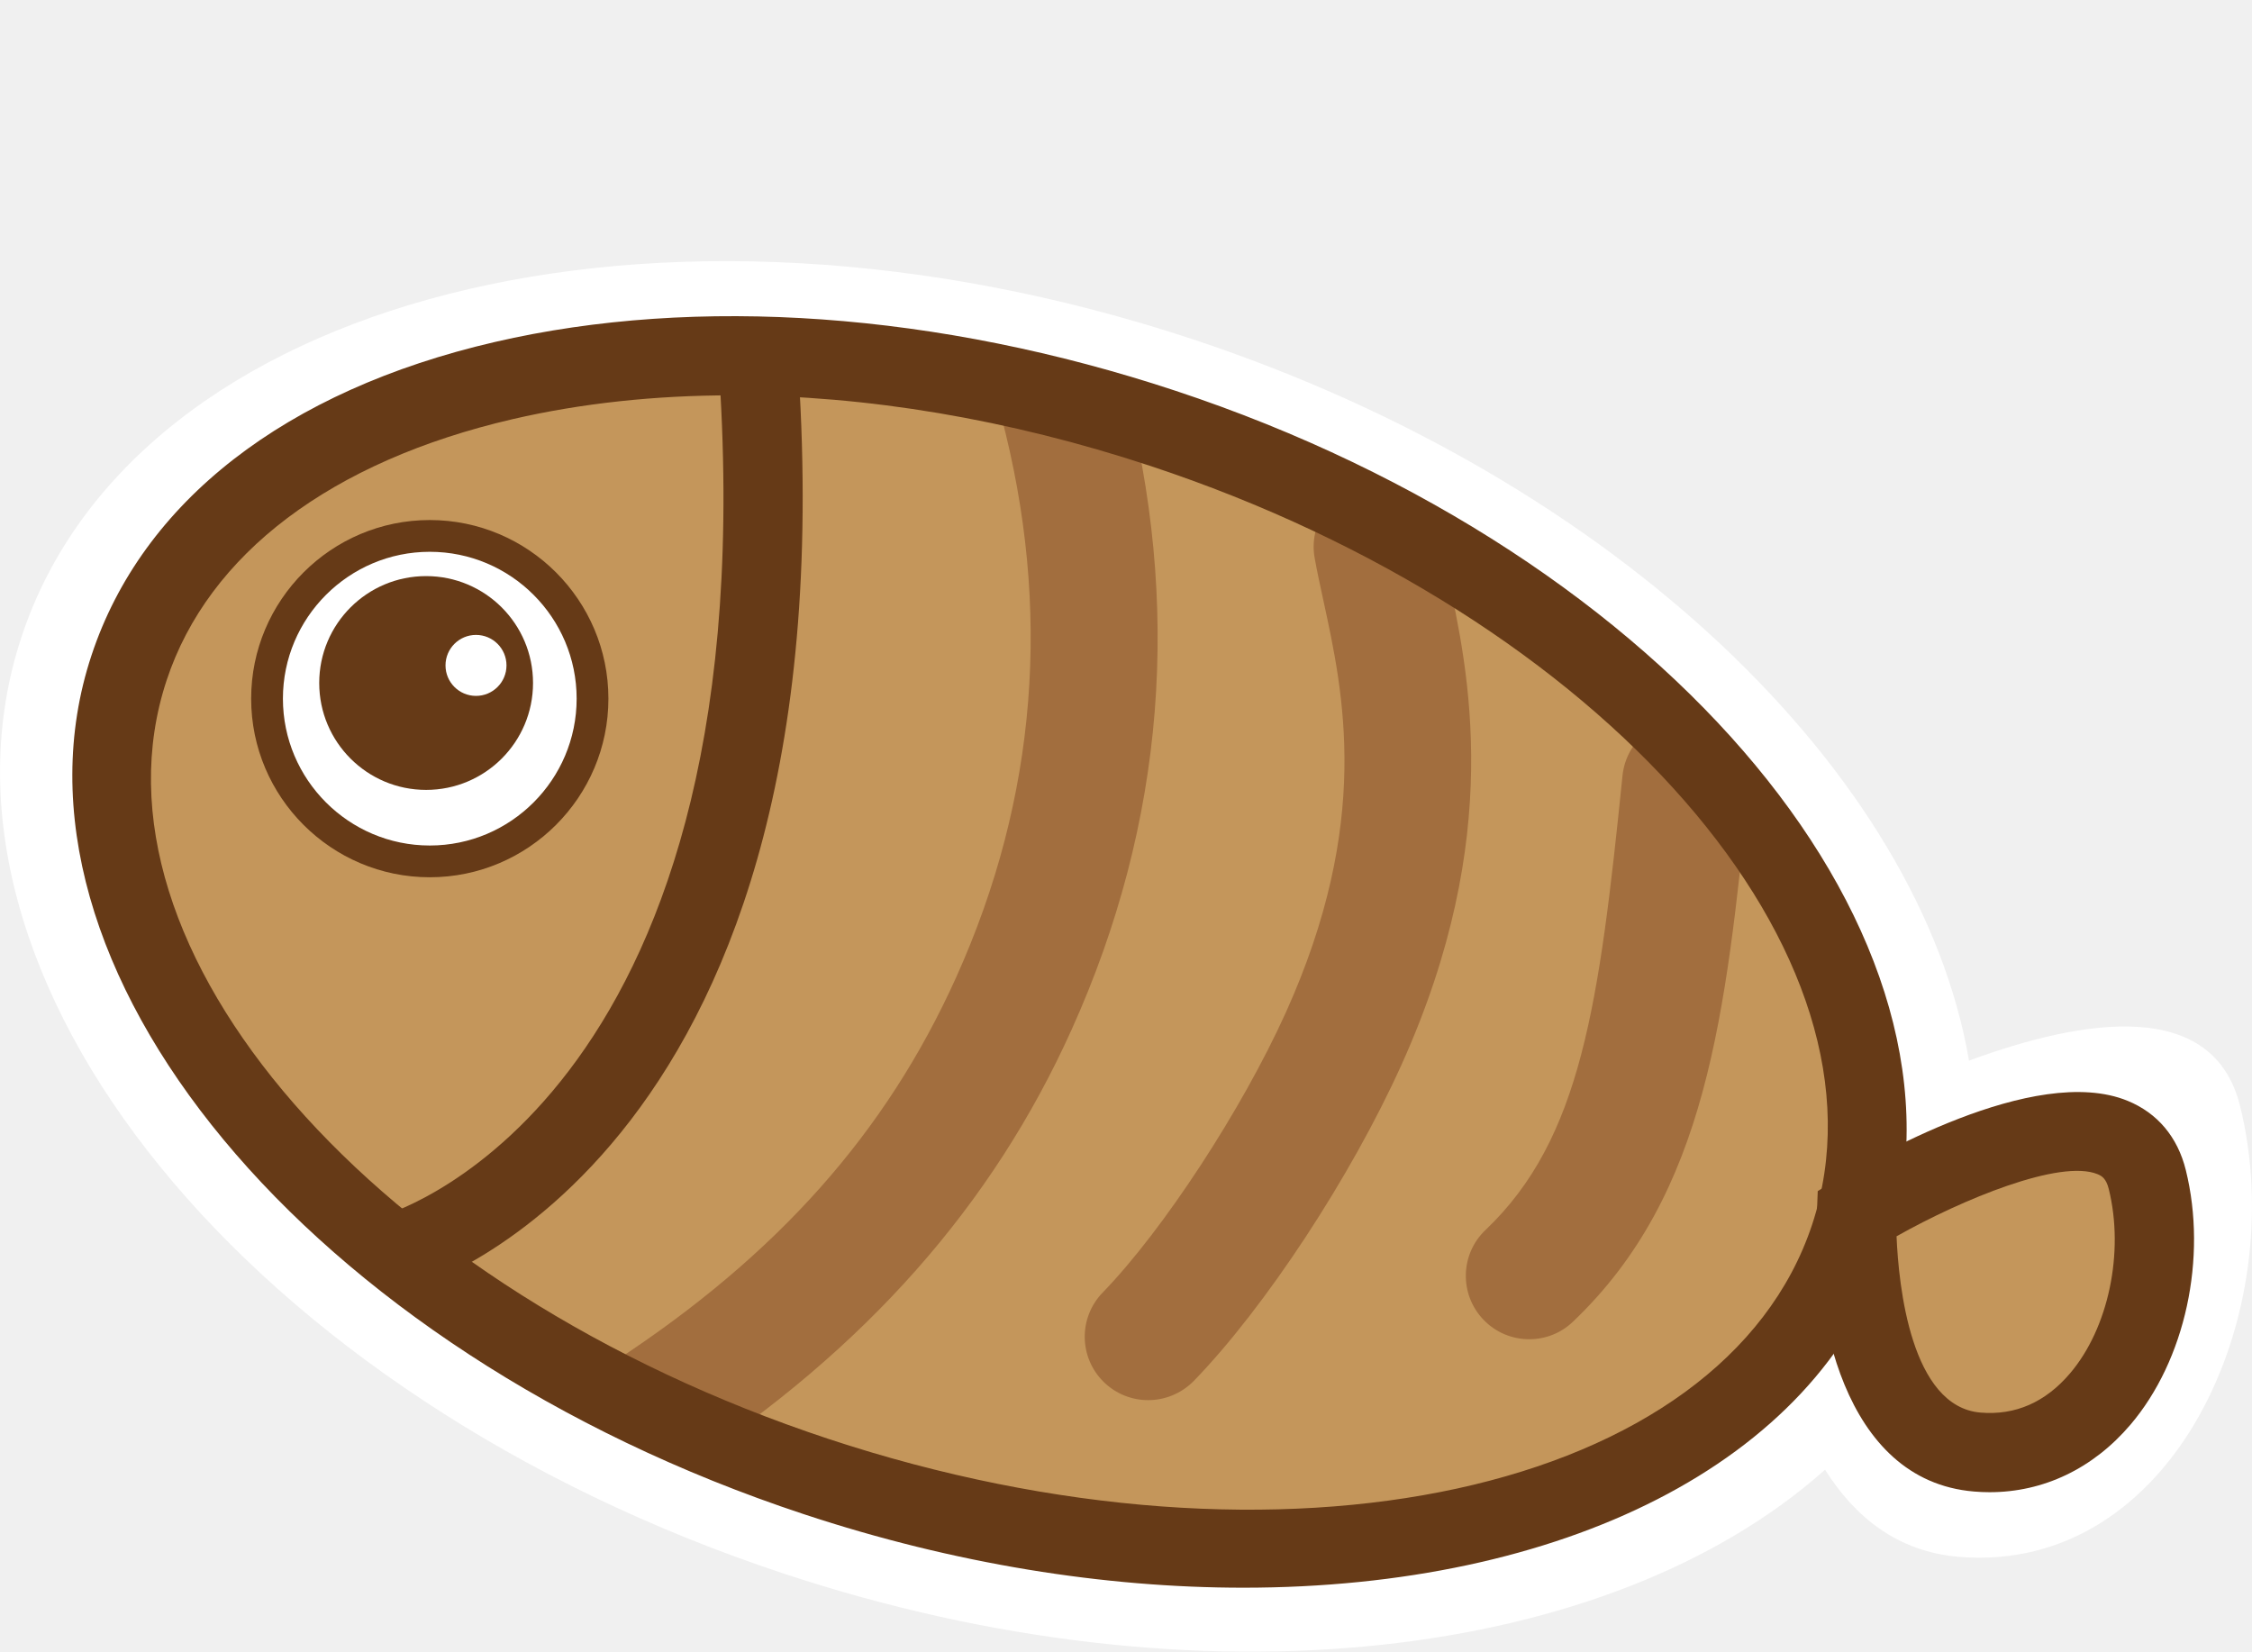
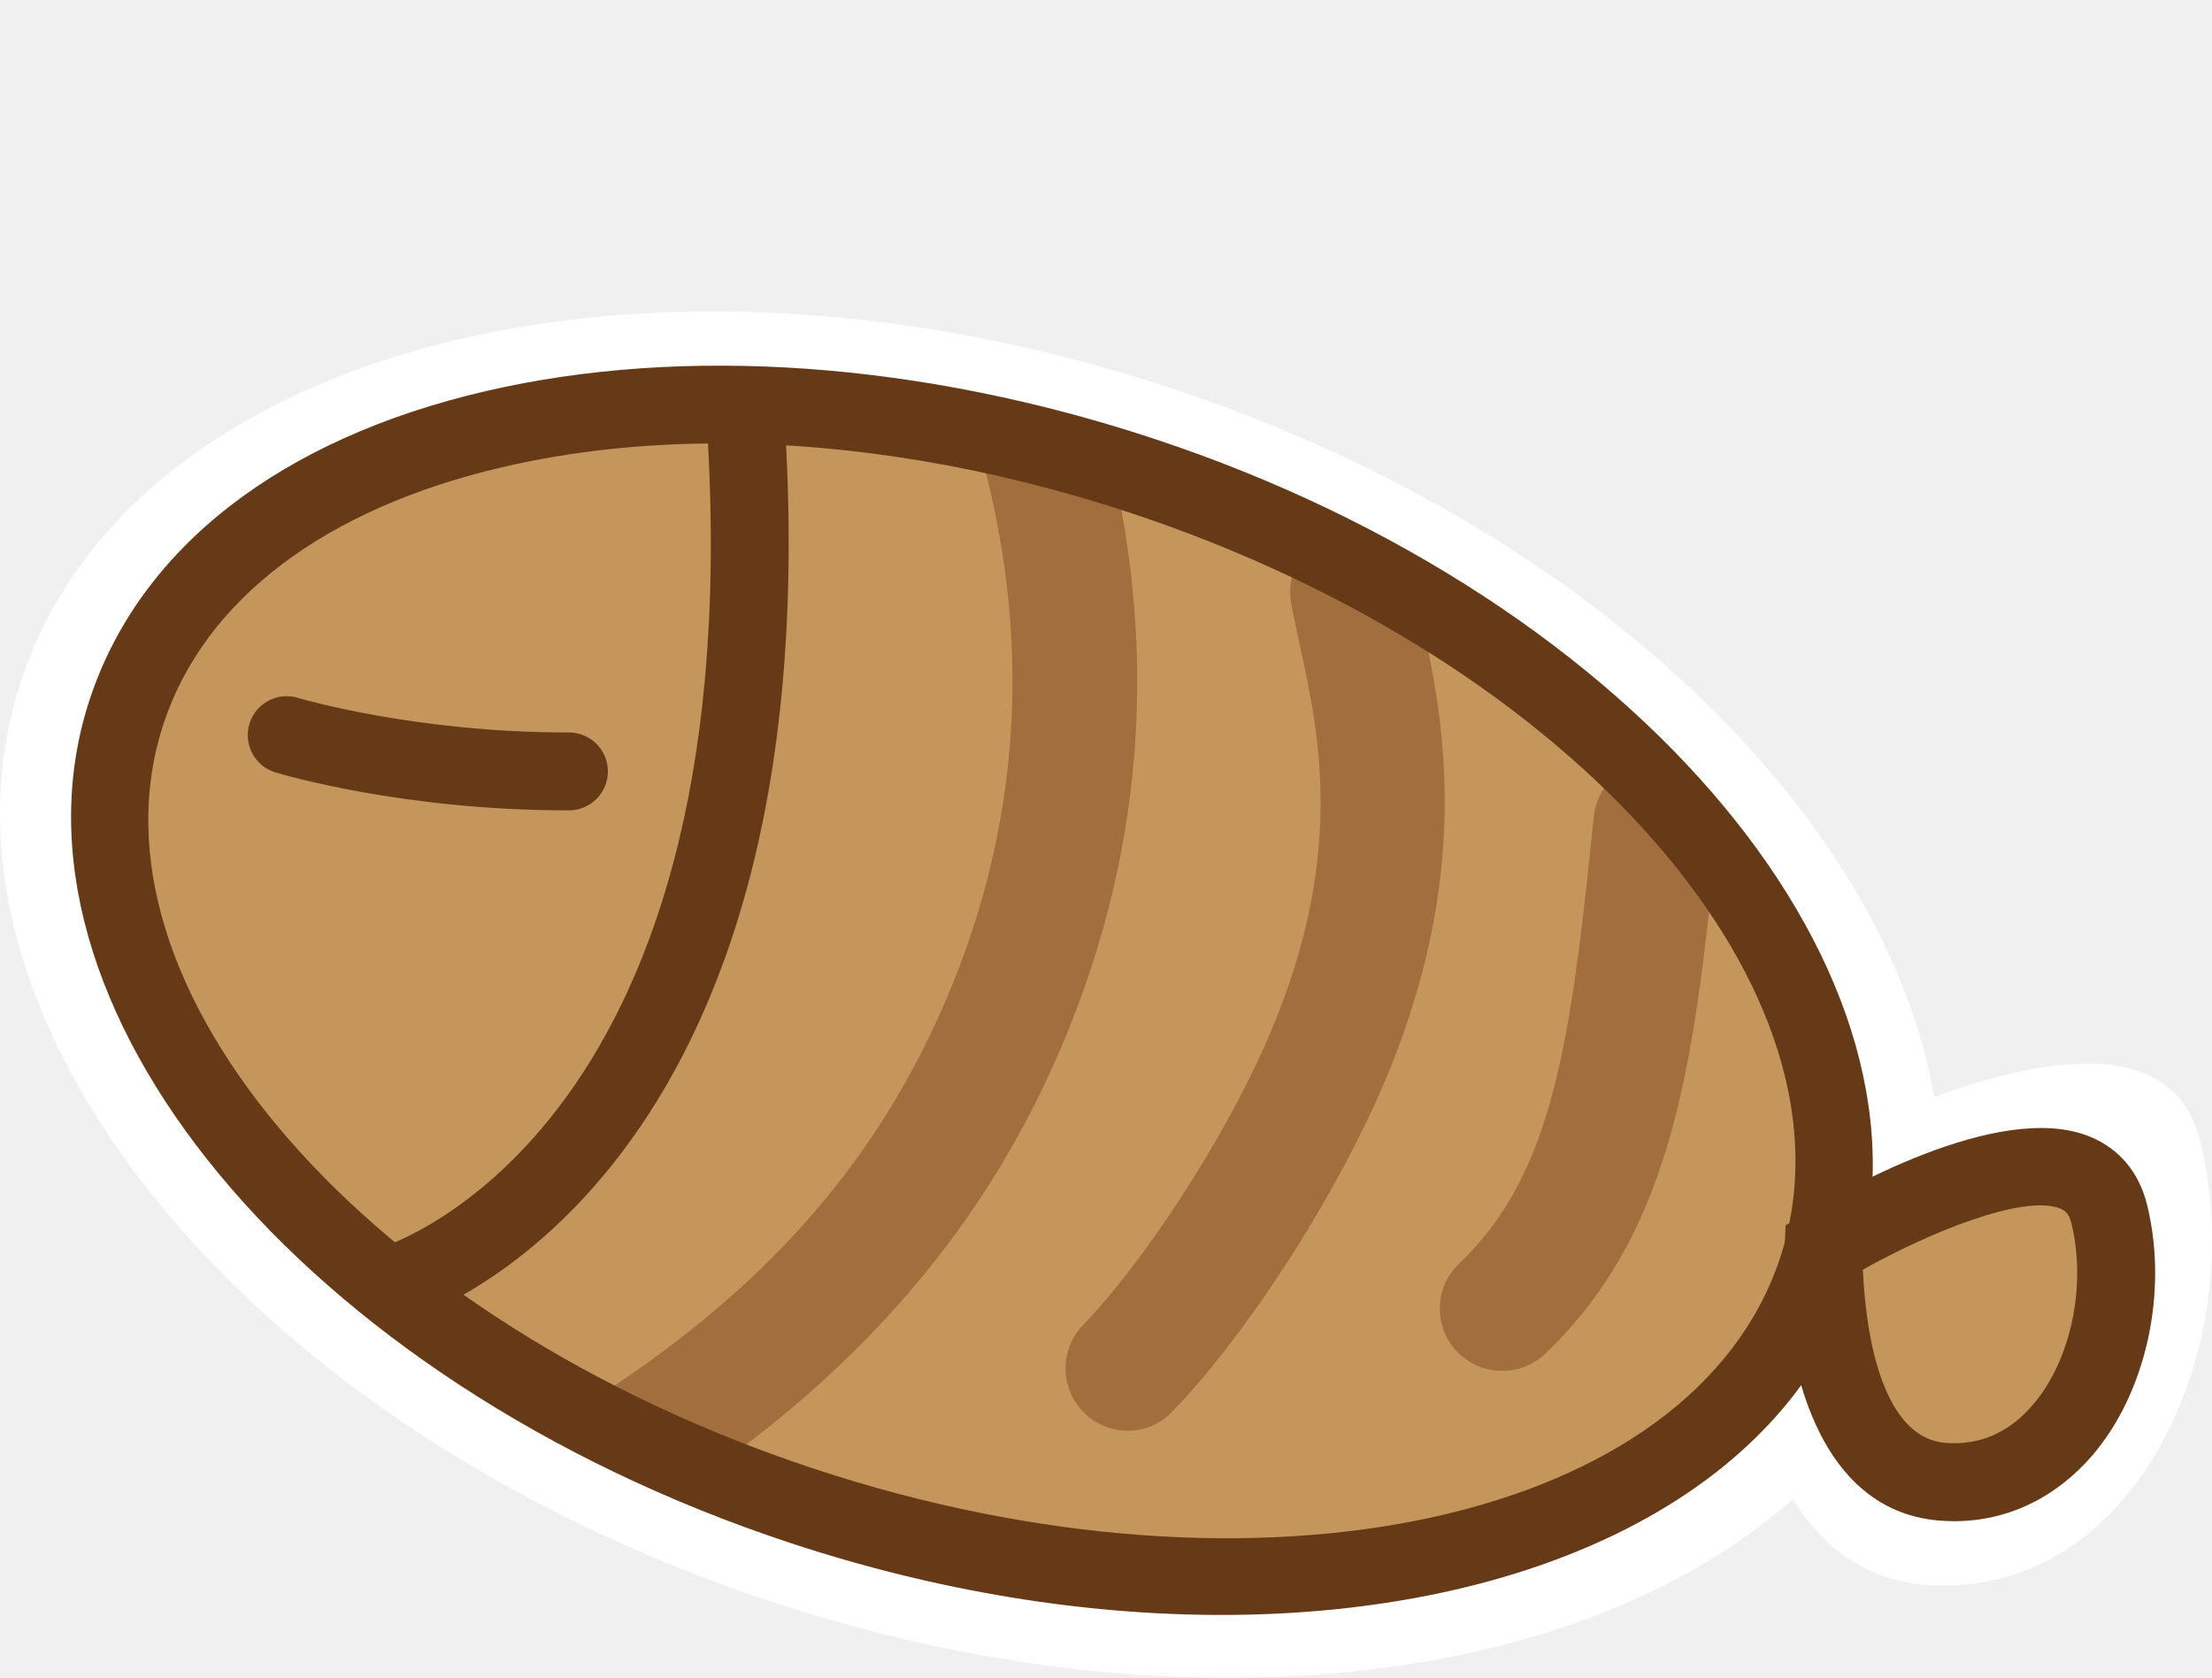
- <svg xmlns="http://www.w3.org/2000/svg" version="1.1" id="_x30_01" x="0px" y="0px" viewBox="0 0 302.08 221.56" style="enable-background:new 0 0 302.08 221.56;" xml:space="preserve">
+ <svg xmlns="http://www.w3.org/2000/svg" version="1.1" id="圖層_1" x="0px" y="0px" viewBox="0 0 142.06 107.72" style="enable-background:new 0 0 142.06 107.72;" xml:space="preserve">
  <style type="text/css">
	.st0{fill:#FFFFFF;}
	.st1{fill:#C4965B;}
	.st2{fill:#663A17;}
	.st3{fill:#A26E3E;}
</style>
  <g>
    <g>
-       <path class="st0" d="M300.48,148.36c-3.56-14.38-20.66-11.87-36.36-6.08c-6.56-38.41-47.17-77.93-104.19-96.79    C88.32,21.81,18.01,39.69,2.89,85.42s30.67,102,102.28,125.68c55.87,18.48,110.94,11.65,139.64-13.95    c3.97,6.31,9.69,11,17.96,11.69C291.5,211.22,307.36,176.2,300.48,148.36z" />
+       <path class="st0" d="M141.31,73.3c-1.67-6.76-9.71-5.58-17.1-2.86c-3.08-18.06-22.18-36.65-49-45.52    C41.54,13.78,8.47,22.19,1.36,43.7c-7.11,21.51,14.42,47.97,48.1,59.11c26.27,8.69,52.17,5.48,65.67-6.56    c1.86,2.97,4.56,5.17,8.45,5.5C137.09,102.86,144.55,86.39,141.31,73.3z" />
    </g>
    <g>
-       <ellipse transform="matrix(0.314 -0.9494 0.9494 0.314 -30.2596 213.6563)" class="st1" cx="132.72" cy="127.77" rx="74.05" ry="121.56" />
+       <ellipse transform="matrix(0.314 -0.9494 0.9494 0.314 -17.5733 102.8989)" class="st1" cx="62.42" cy="63.61" rx="34.83" ry="57.17" />
    </g>
    <g>
-       <path class="st2" d="M54.49,173.23l-2.97-10.21c2.13-0.64,51.99-16.77,44.82-114.85l10.6-0.77    C114.79,154.65,56.96,172.52,54.49,173.23z" />
+       <path class="st2" d="M25.63,84.99l-1.39-4.8c1-0.3,24.45-7.89,21.08-54.01l4.99-0.36C53.98,76.26,26.79,84.66,25.63,84.99z" />
    </g>
    <g>
-       <path class="st1" d="M249.04,162.83c0,0,34.84-21.42,39-4.59s-5.43,38-22.8,36.56C247.86,193.34,249.04,162.83,249.04,162.83z" />
-       <path class="st2" d="M266.88,200.17c-0.69,0-1.39-0.03-2.09-0.09c-17.71-1.48-21.58-24.24-21.07-37.46l0.11-2.84l2.42-1.49    c4.34-2.67,26.65-15.75,39.15-10.62c4,1.64,6.7,4.85,7.8,9.28c2.92,11.8-0.07,25.53-7.43,34.17    C280.75,197.01,274.11,200.17,266.88,200.17z M254.4,165.84c0.28,6.66,1.93,22.87,11.27,23.65c4.66,0.39,8.7-1.38,12-5.26    c5.16-6.06,7.3-16.23,5.2-24.72c-0.35-1.42-0.93-1.76-1.5-2C276.35,155.46,263.25,160.86,254.4,165.84z" />
+       <path class="st1" d="M117.12,80.1c0,0,16.38-10.08,18.34-2.16s-2.55,17.87-10.72,17.19C116.56,94.45,117.12,80.1,117.12,80.1z" />
+       <path class="st2" d="M125.51,97.67c-0.33,0-0.65-0.01-0.98-0.04c-8.33-0.69-10.15-11.4-9.91-17.62l0.05-1.33l1.14-0.7    c2.04-1.26,12.53-7.41,18.41-5c1.88,0.77,3.15,2.28,3.67,4.37c1.37,5.55-0.03,12.01-3.49,16.07    C132.03,96.18,128.91,97.67,125.51,97.67z M119.64,81.52c0.13,3.13,0.91,10.76,5.3,11.12c2.19,0.18,4.09-0.65,5.64-2.47    c2.43-2.85,3.43-7.63,2.45-11.63c-0.17-0.67-0.44-0.83-0.71-0.94C129.96,76.64,123.8,79.18,119.64,81.52z" />
    </g>
    <g>
-       <path class="st3" d="M91.77,196.86l-9.32-14.23c21.85-14.31,36.41-30.68,45.8-51.51c10.87-24.1,12.89-49.48,6.02-75.43l16.44-4.36    c7.9,29.82,5.56,59.02-6.96,86.78C133.12,161.7,116.12,180.92,91.77,196.86z" />
+       <path class="st3" d="M43.16,96.11l-4.38-6.69c10.28-6.73,17.12-14.43,21.54-24.23c5.11-11.33,6.06-23.27,2.83-35.47l7.73-2.05    c3.72,14.03,2.62,27.76-3.27,40.81C62.61,79.57,54.61,88.61,43.16,96.11z" />
    </g>
    <g>
-       <path class="st3" d="M205.13,179.65c-2.25,0-4.49-0.88-6.16-2.64c-3.24-3.4-3.11-8.79,0.3-12.02    c12.84-12.22,15.24-30.21,18.37-60.94c0.48-4.67,4.66-8.08,9.32-7.6c4.67,0.48,8.08,4.65,7.6,9.32    c-3.1,30.38-5.55,54.38-23.57,71.53C209.35,178.88,207.23,179.65,205.13,179.65z" />
+       <path class="st3" d="M96.47,88.02c-1.06,0-2.11-0.42-2.9-1.24c-1.52-1.6-1.46-4.13,0.14-5.65c6.04-5.75,7.17-14.21,8.64-28.66    c0.22-2.2,2.19-3.8,4.39-3.57c2.2,0.22,3.8,2.19,3.57,4.39c-1.46,14.29-2.61,25.57-11.08,33.64    C98.45,87.65,97.46,88.02,96.47,88.02z" />
    </g>
    <g>
-       <path class="st3" d="M154.01,187.82c-2.13,0-4.27-0.8-5.92-2.4c-3.37-3.27-3.46-8.65-0.18-12.03    c8.12-8.37,18.68-24.53,24.57-37.57c11.51-25.53,7.76-42.74,5.03-55.3c-0.44-2.03-0.85-3.91-1.16-5.65    c-0.84-4.62,2.23-9.05,6.86-9.88c4.63-0.83,9.05,2.23,9.88,6.86c0.28,1.55,0.65,3.24,1.05,5.05c2.87,13.19,7.69,35.27-6.14,65.92    c-6.8,15.07-18.26,32.51-27.86,42.42C158.44,186.96,156.23,187.82,154.01,187.82z" />
+       <path class="st3" d="M72.43,91.86c-1,0-2.01-0.38-2.78-1.13c-1.59-1.54-1.62-4.07-0.09-5.66c3.82-3.94,8.79-11.54,11.55-17.67    c5.42-12.01,3.65-20.1,2.36-26.01c-0.21-0.96-0.4-1.84-0.55-2.66c-0.39-2.17,1.05-4.25,3.22-4.65c2.18-0.39,4.26,1.05,4.65,3.22    c0.13,0.73,0.31,1.52,0.49,2.38c1.35,6.2,3.61,16.59-2.89,31c-3.2,7.08-8.58,15.29-13.1,19.95    C74.52,91.45,73.47,91.86,72.43,91.86z" />
    </g>
    <g>
-       <path class="st2" d="M166.79,212.98c-18.6,0-38.74-3.17-58.99-9.87C41.38,181.15-1.48,129.47,12.27,87.92    c6.81-20.61,26.02-35.54,54.09-42.04c27.13-6.29,59.55-3.97,91.29,6.53c66.42,21.97,109.28,73.64,95.54,115.19    C243.63,196.48,209.2,212.98,166.79,212.98z M98.24,53.03c-10.33,0-20.25,1.06-29.49,3.2c-24.31,5.64-40.79,18.07-46.4,35.03    c-11.9,35.98,27.93,81.63,88.78,101.76c60.85,20.12,120.04,7.22,131.95-28.76c11.9-35.98-27.93-81.63-88.78-101.76    C135.33,56.23,116.17,53.03,98.24,53.03z" />
+       <path class="st2" d="M78.44,103.69c-8.75,0-18.22-1.49-27.74-4.64C19.46,88.72-0.69,64.42,5.77,44.88    c3.21-9.69,12.24-16.71,25.44-19.77c12.76-2.96,28-1.87,42.93,3.07c31.24,10.33,51.39,34.63,44.93,54.17l0,0    C114.58,95.93,98.38,103.69,78.44,103.69z M46.2,28.47c-4.86,0-9.52,0.5-13.87,1.51c-11.43,2.65-19.18,8.5-21.82,16.47    C4.92,63.37,23.65,84.84,52.27,94.3c28.62,9.46,56.45,3.4,62.05-13.53l0,0c5.6-16.92-13.13-38.39-41.75-47.85    C63.64,29.97,54.63,28.47,46.2,28.47z" />
    </g>
    <g>
-       <g>
-         <g>
-           <circle class="st0" cx="57.65" cy="93.72" r="21.83" />
-           <path class="st2" d="M57.65,117.68c-13.21,0-23.96-10.75-23.96-23.96s10.75-23.96,23.96-23.96s23.96,10.75,23.96,23.96      S70.86,117.68,57.65,117.68z M57.65,74.02c-10.86,0-19.7,8.84-19.7,19.7s8.84,19.7,19.7,19.7s19.7-8.84,19.7-19.7      S68.52,74.02,57.65,74.02z" />
-         </g>
-         <g>
-           <circle class="st2" cx="57.16" cy="91.62" r="14.34" />
-         </g>
-         <g>
-           <circle class="st0" cx="63.85" cy="89.26" r="4.09" />
-         </g>
-       </g>
+       <path class="st2" d="M36.47,52.03c-10.68,0-18.46-2.34-18.79-2.44c-1.32-0.4-2.06-1.8-1.66-3.12c0.4-1.32,1.8-2.06,3.12-1.66    c0.14,0.04,7.48,2.22,17.33,2.22c0.02,0,0.06,0,0.07,0c1.38,0,2.5,1.12,2.5,2.5c0,1.38-1.12,2.5-2.5,2.5    C36.52,52.03,36.49,52.03,36.47,52.03z" />
    </g>
  </g>
</svg>
